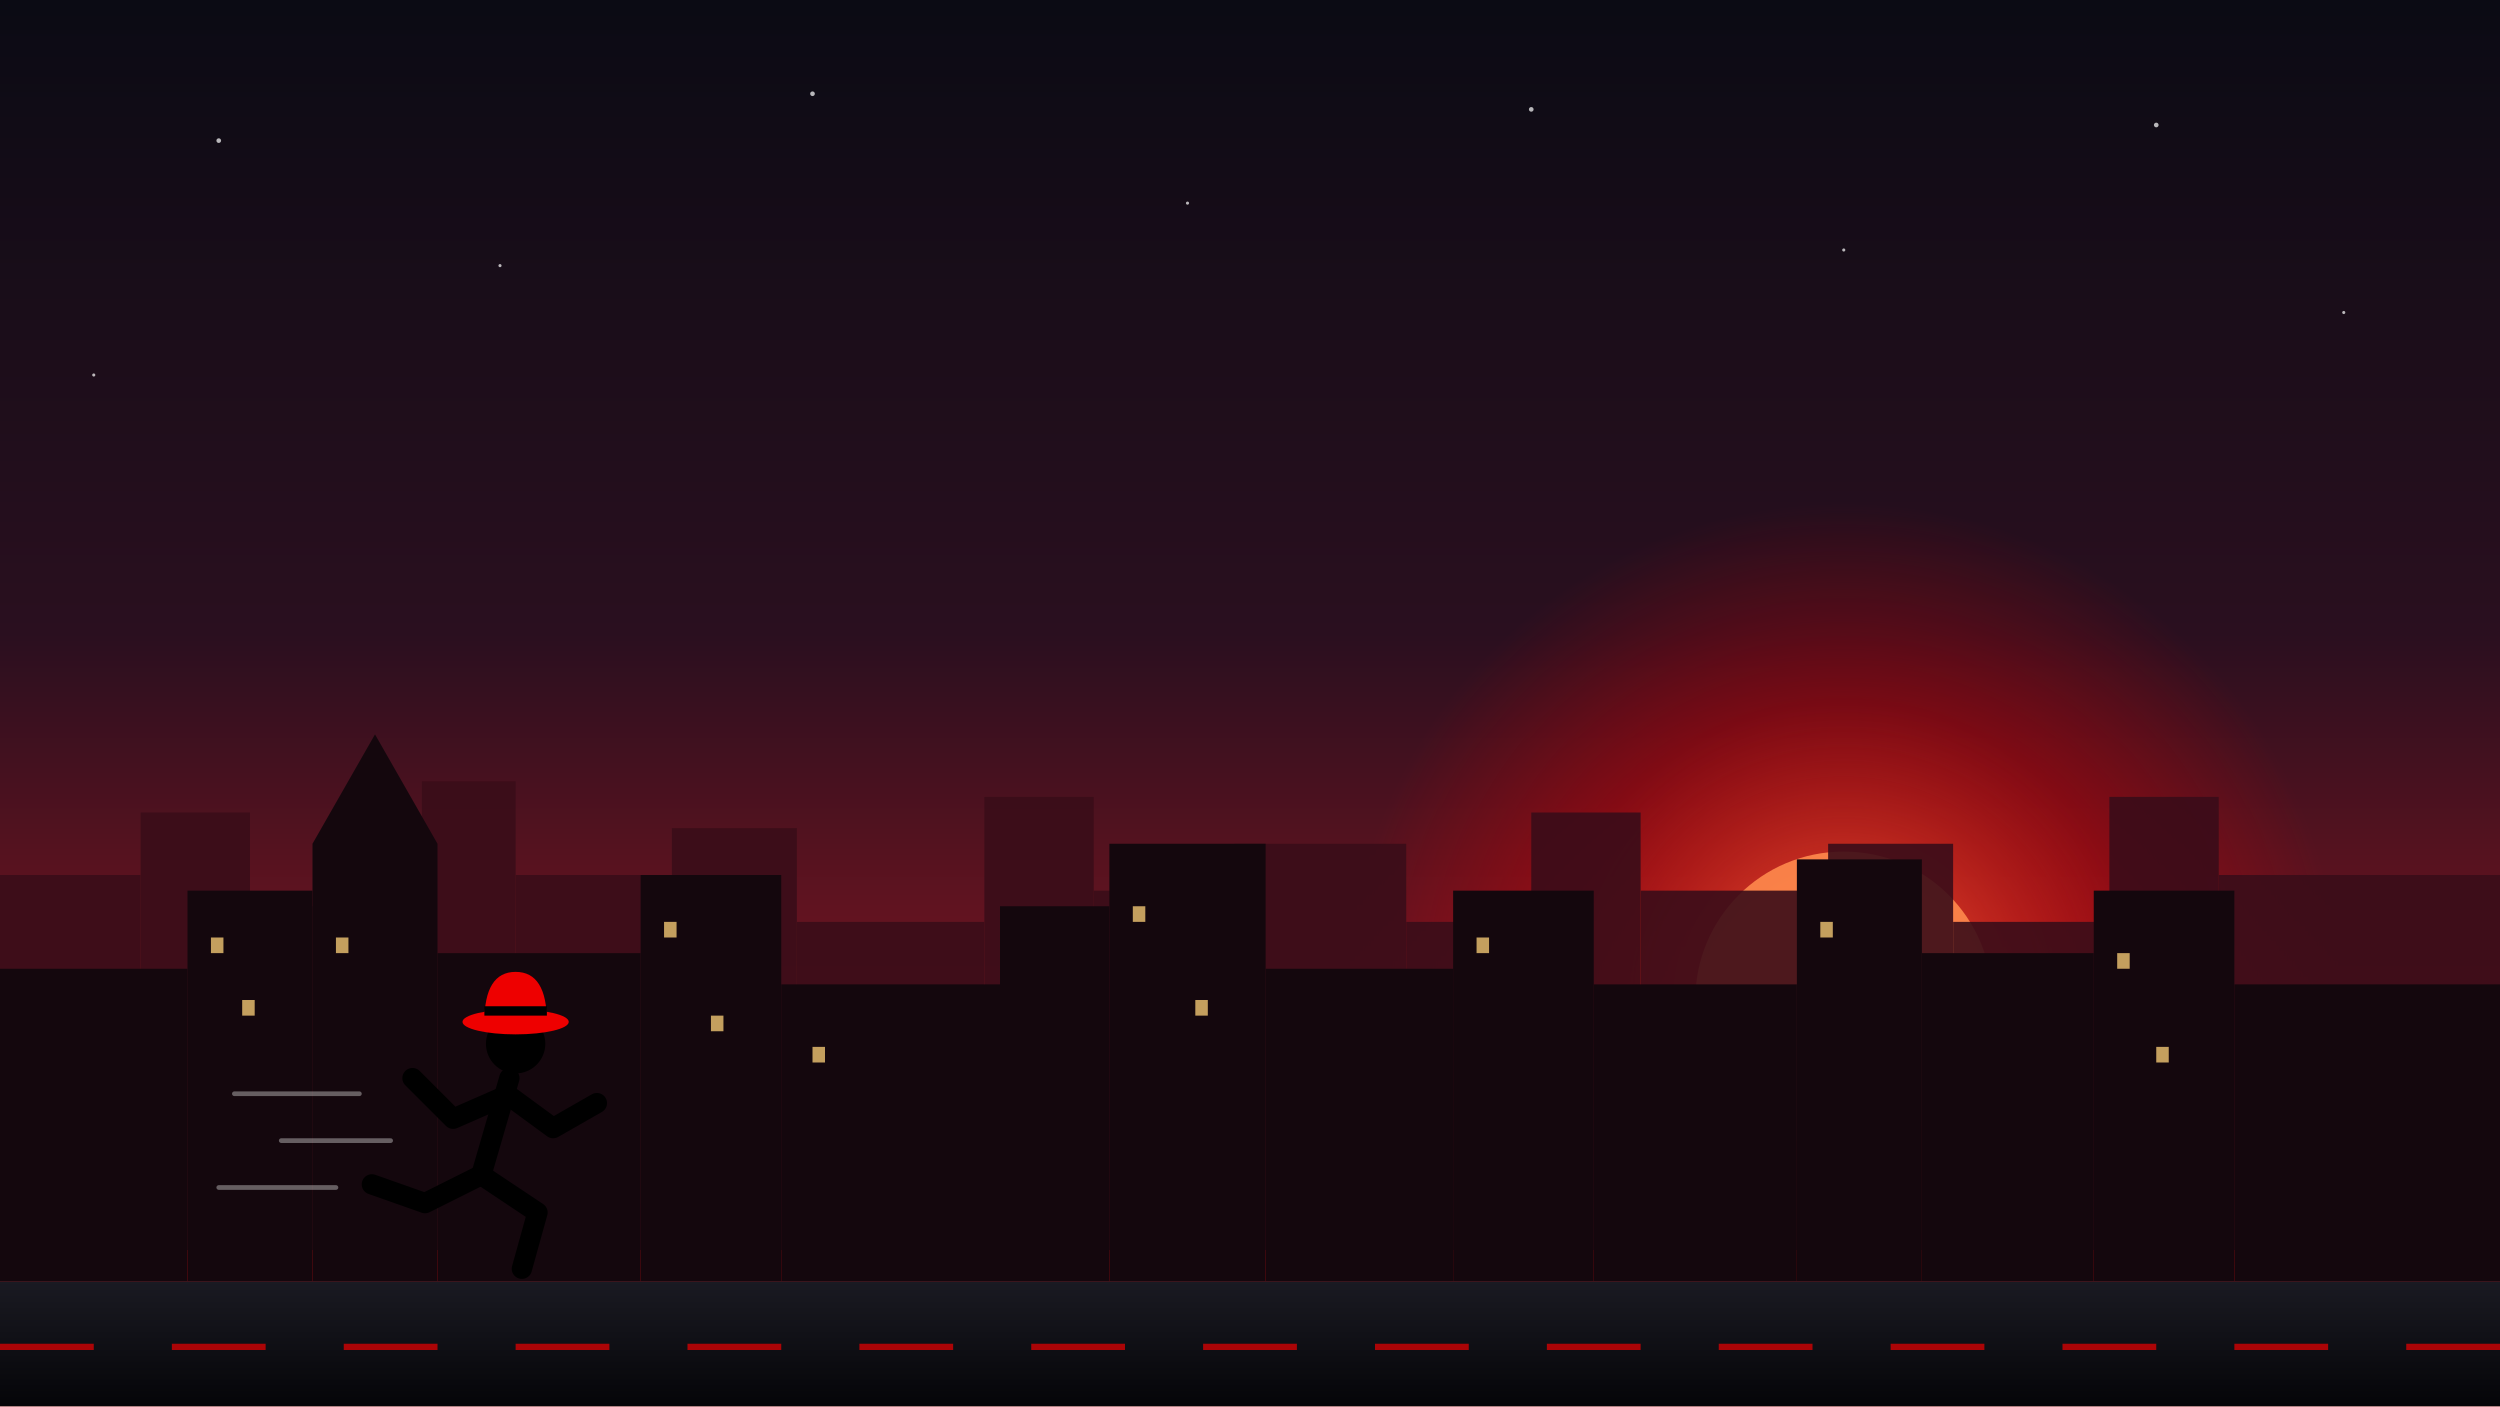
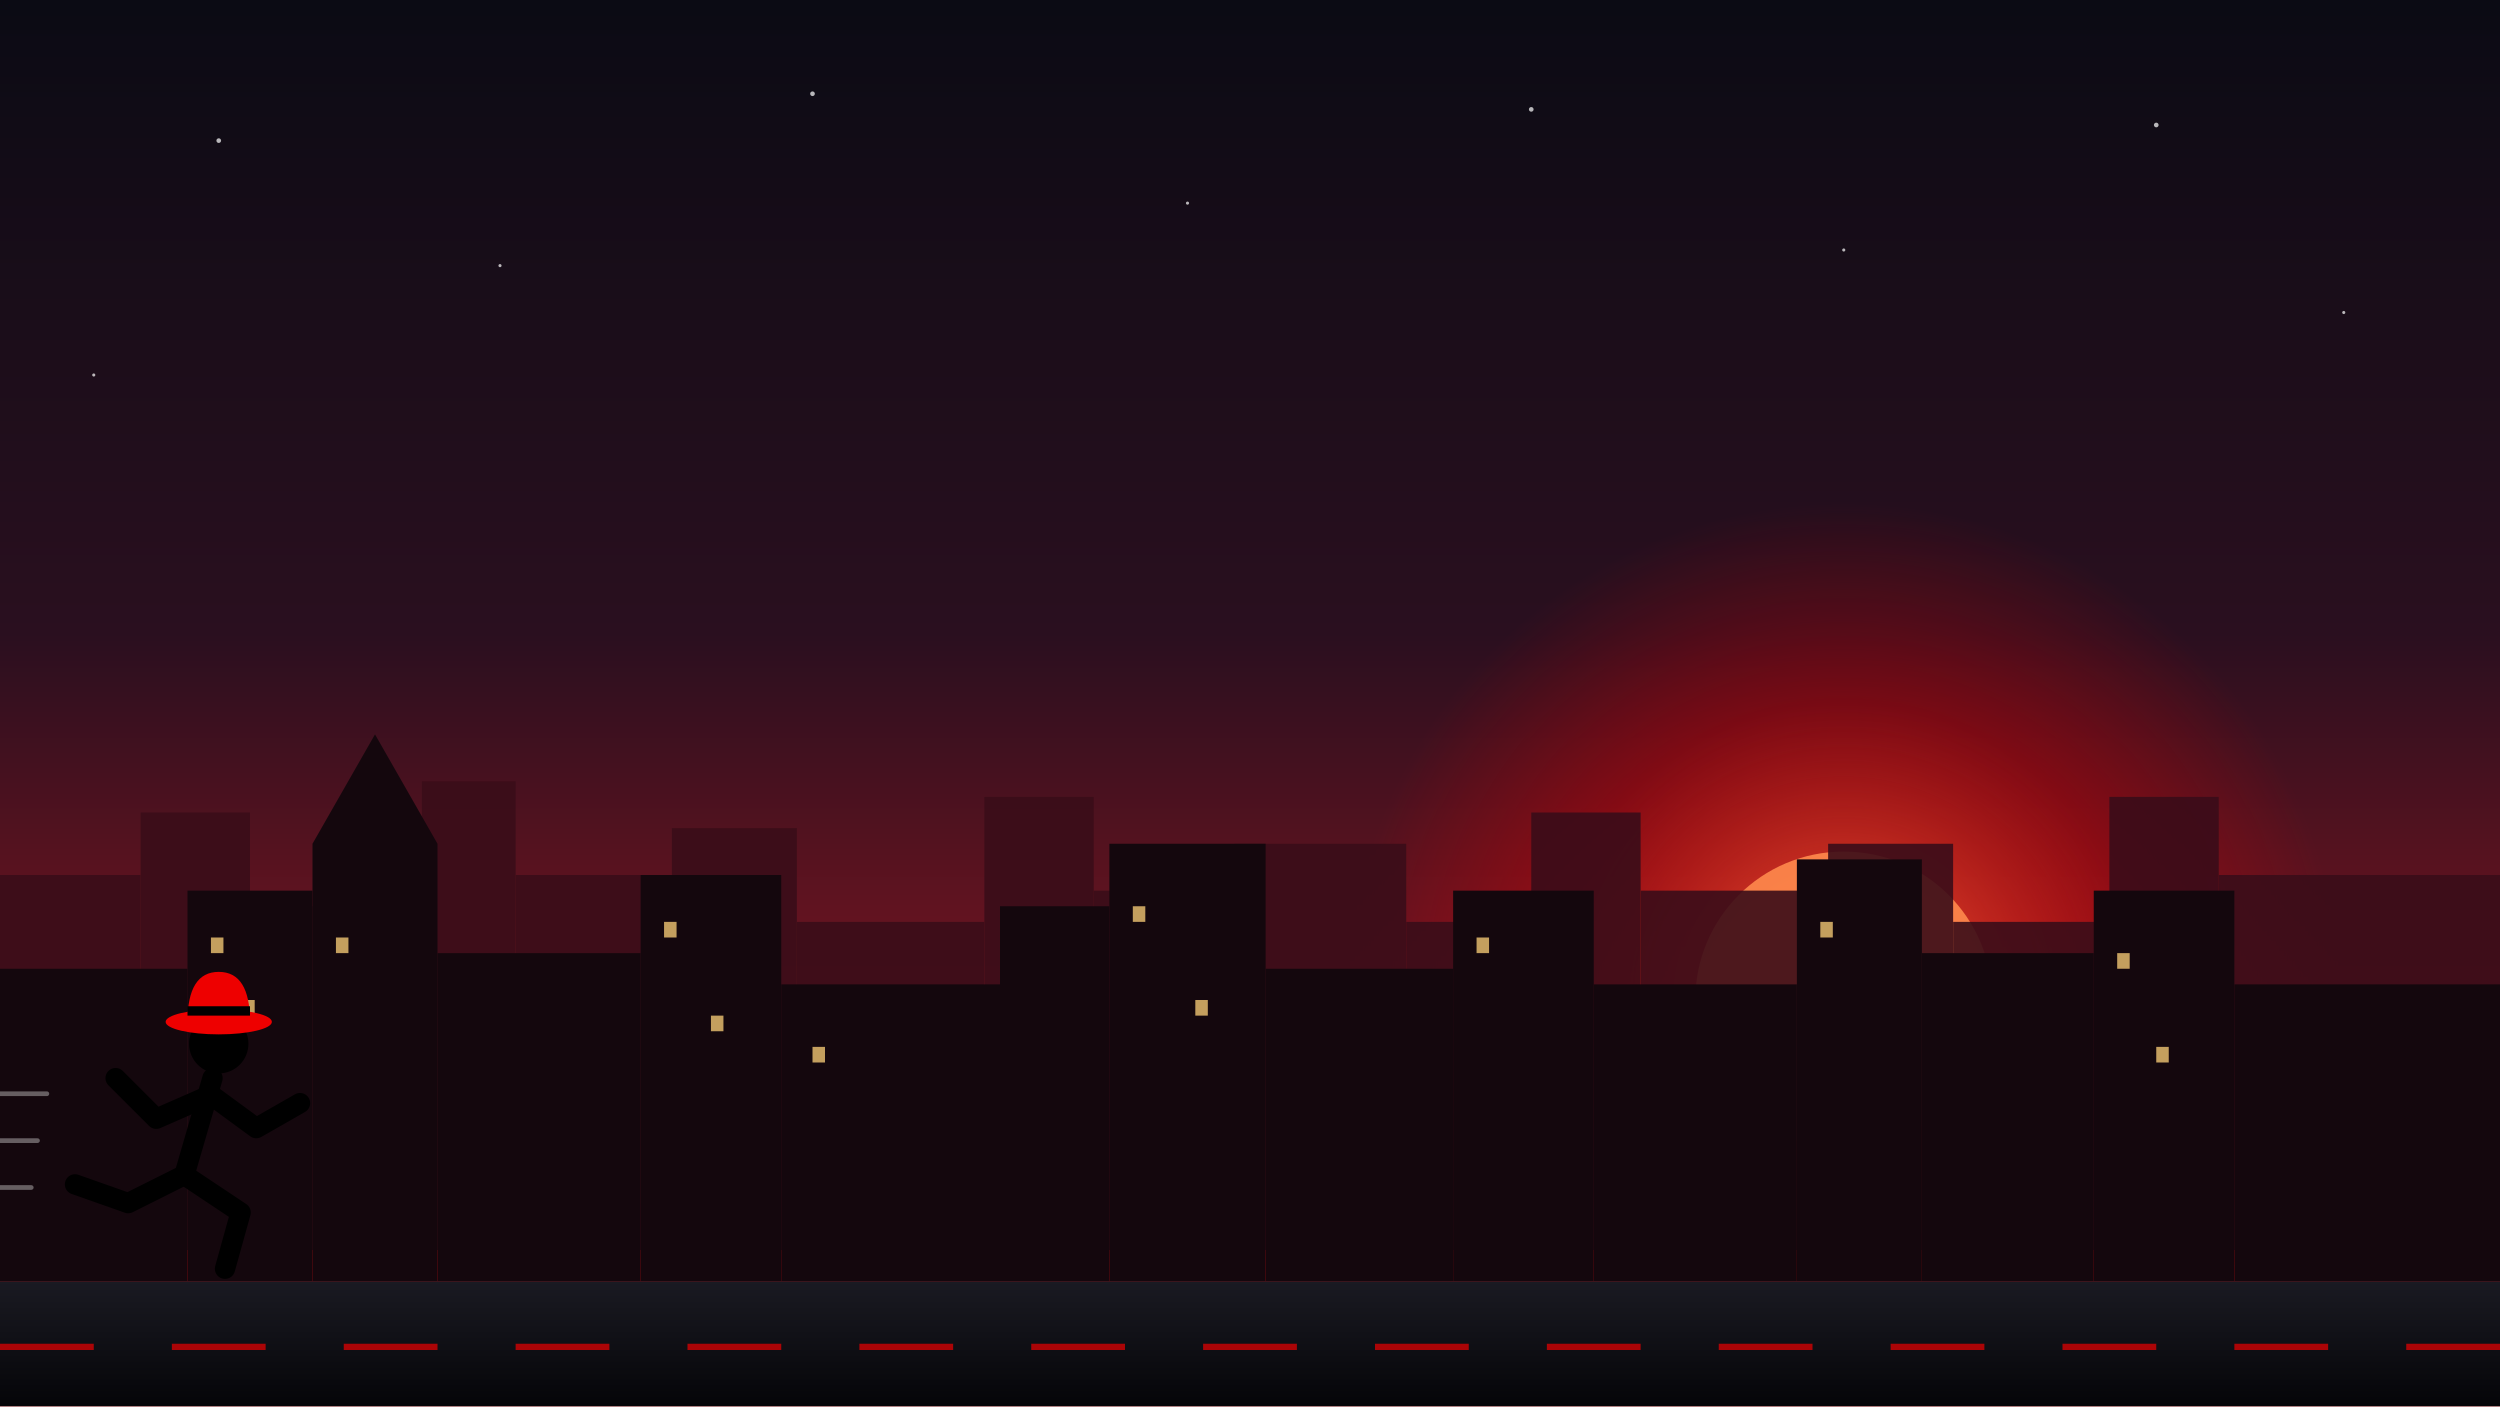
<svg xmlns="http://www.w3.org/2000/svg" viewBox="0 0 1600 900" preserveAspectRatio="xMidYMax slice">
  <defs>
    <linearGradient id="sky" x1="0" y1="0" x2="0" y2="1">
      <stop offset="0" stop-color="#0b0b14" />
      <stop offset="0.45" stop-color="#2a0f1f" />
      <stop offset="0.8" stop-color="#8a1620" />
      <stop offset="1" stop-color="#ee0000" />
    </linearGradient>
    <radialGradient id="sun" cx="0.5" cy="0.5" r="0.5">
      <stop offset="0" stop-color="#ff6a3d" stop-opacity="0.95" />
      <stop offset="0.6" stop-color="#ee0000" stop-opacity="0.35" />
      <stop offset="1" stop-color="#ee0000" stop-opacity="0" />
    </radialGradient>
    <linearGradient id="road" x1="0" y1="0" x2="0" y2="1">
      <stop offset="0" stop-color="#1a1a22" />
      <stop offset="1" stop-color="#050508" />
    </linearGradient>
  </defs>
  <rect width="1600" height="900" fill="url(#sky)" />
  <g fill="#fff" opacity="0.7">
    <circle cx="140" cy="90" r="1.5" />
    <circle cx="320" cy="170" r="1" />
    <circle cx="520" cy="60" r="1.5" />
    <circle cx="760" cy="130" r="1" />
    <circle cx="980" cy="70" r="1.5" />
    <circle cx="1180" cy="160" r="1" />
    <circle cx="1380" cy="80" r="1.5" />
    <circle cx="1500" cy="200" r="1" />
    <circle cx="60" cy="240" r="1" />
  </g>
  <circle cx="1180" cy="640" r="320" fill="url(#sun)" />
  <circle cx="1180" cy="640" r="95" fill="#ff8a4d" opacity="0.9" />
  <g fill="#3a0c18" opacity="0.9">
    <rect x="0" y="560" width="90" height="240" />
    <rect x="90" y="520" width="70" height="280" />
    <rect x="160" y="580" width="110" height="220" />
    <rect x="270" y="500" width="60" height="300" />
    <rect x="330" y="560" width="100" height="240" />
    <rect x="430" y="530" width="80" height="270" />
    <rect x="510" y="590" width="120" height="210" />
    <rect x="630" y="510" width="70" height="290" />
    <rect x="700" y="570" width="90" height="230" />
    <rect x="790" y="540" width="110" height="260" />
    <rect x="900" y="590" width="80" height="210" />
    <rect x="980" y="520" width="70" height="280" />
    <rect x="1050" y="570" width="120" height="230" />
    <rect x="1170" y="540" width="80" height="260" />
    <rect x="1250" y="590" width="100" height="210" />
    <rect x="1350" y="510" width="70" height="290" />
    <rect x="1420" y="560" width="180" height="240" />
  </g>
  <g fill="#14070d">
    <rect x="0" y="620" width="120" height="200" />
    <rect x="120" y="570" width="80" height="250" />
    <polygon points="200,820 200,540 240,470 280,540 280,820" />
    <rect x="280" y="610" width="130" height="210" />
    <rect x="410" y="560" width="90" height="260" />
    <rect x="500" y="630" width="140" height="190" />
    <rect x="640" y="580" width="70" height="240" />
    <rect x="710" y="540" width="100" height="280" />
    <rect x="810" y="620" width="120" height="200" />
    <rect x="930" y="570" width="90" height="250" />
    <rect x="1020" y="630" width="130" height="190" />
    <rect x="1150" y="550" width="80" height="270" />
    <rect x="1230" y="610" width="110" height="210" />
    <rect x="1340" y="570" width="90" height="250" />
    <rect x="1430" y="630" width="170" height="190" />
  </g>
  <g fill="#ffd27a" opacity="0.75">
    <rect x="135" y="600" width="8" height="10" />
    <rect x="155" y="640" width="8" height="10" />
    <rect x="425" y="590" width="8" height="10" />
    <rect x="455" y="650" width="8" height="10" />
    <rect x="725" y="580" width="8" height="10" />
    <rect x="765" y="640" width="8" height="10" />
    <rect x="945" y="600" width="8" height="10" />
    <rect x="1165" y="590" width="8" height="10" />
    <rect x="1355" y="610" width="8" height="10" />
    <rect x="1380" y="670" width="8" height="10" />
    <rect x="215" y="600" width="8" height="10" />
    <rect x="520" y="670" width="8" height="10" />
  </g>
  <rect x="0" y="820" width="1600" height="80" fill="url(#road)" />
  <g stroke="#ee0000" stroke-width="4" stroke-dasharray="60 50" opacity="0.7">
    <line x1="0" y1="862" x2="1600" y2="862" />
  </g>
-   <g transform="translate(330 0)" stroke="#000" stroke-width="13" stroke-linecap="round" stroke-linejoin="round" fill="none">
+   <g transform="translate(140 0)" stroke="#000" stroke-width="13" stroke-linecap="round" stroke-linejoin="round" fill="none">
    <circle cx="0" cy="668" r="19" fill="#000" stroke="none" />
    <line x1="-4" y1="690" x2="-22" y2="752" />
    <polyline points="-6,700 24,722 52,706" />
    <polyline points="-8,702 -40,716 -66,690" />
    <polyline points="-22,752 14,776 4,812" />
    <polyline points="-22,752 -58,770 -92,758" />
  </g>
-   <g transform="translate(330 0)">
+   <g transform="translate(140 0)">
    <ellipse cx="0" cy="654" rx="34" ry="8" fill="#ee0000" />
    <path d="M-20 654 Q-20 622 0 622 Q20 622 20 654 Z" fill="#ee0000" />
    <path d="M-20 650 H20 V644 H-20 Z" fill="#000" />
  </g>
  <g stroke="#fff" stroke-width="3" stroke-linecap="round" opacity="0.35">
-     <line x1="150" y1="700" x2="230" y2="700" />
-     <line x1="180" y1="730" x2="250" y2="730" />
-     <line x1="140" y1="760" x2="215" y2="760" />
+     <line x1="0" y1="700" x2="30" y2="700" />
+     <line x1="0" y1="730" x2="24" y2="730" />
+     <line x1="0" y1="760" x2="20" y2="760" />
  </g>
</svg>
